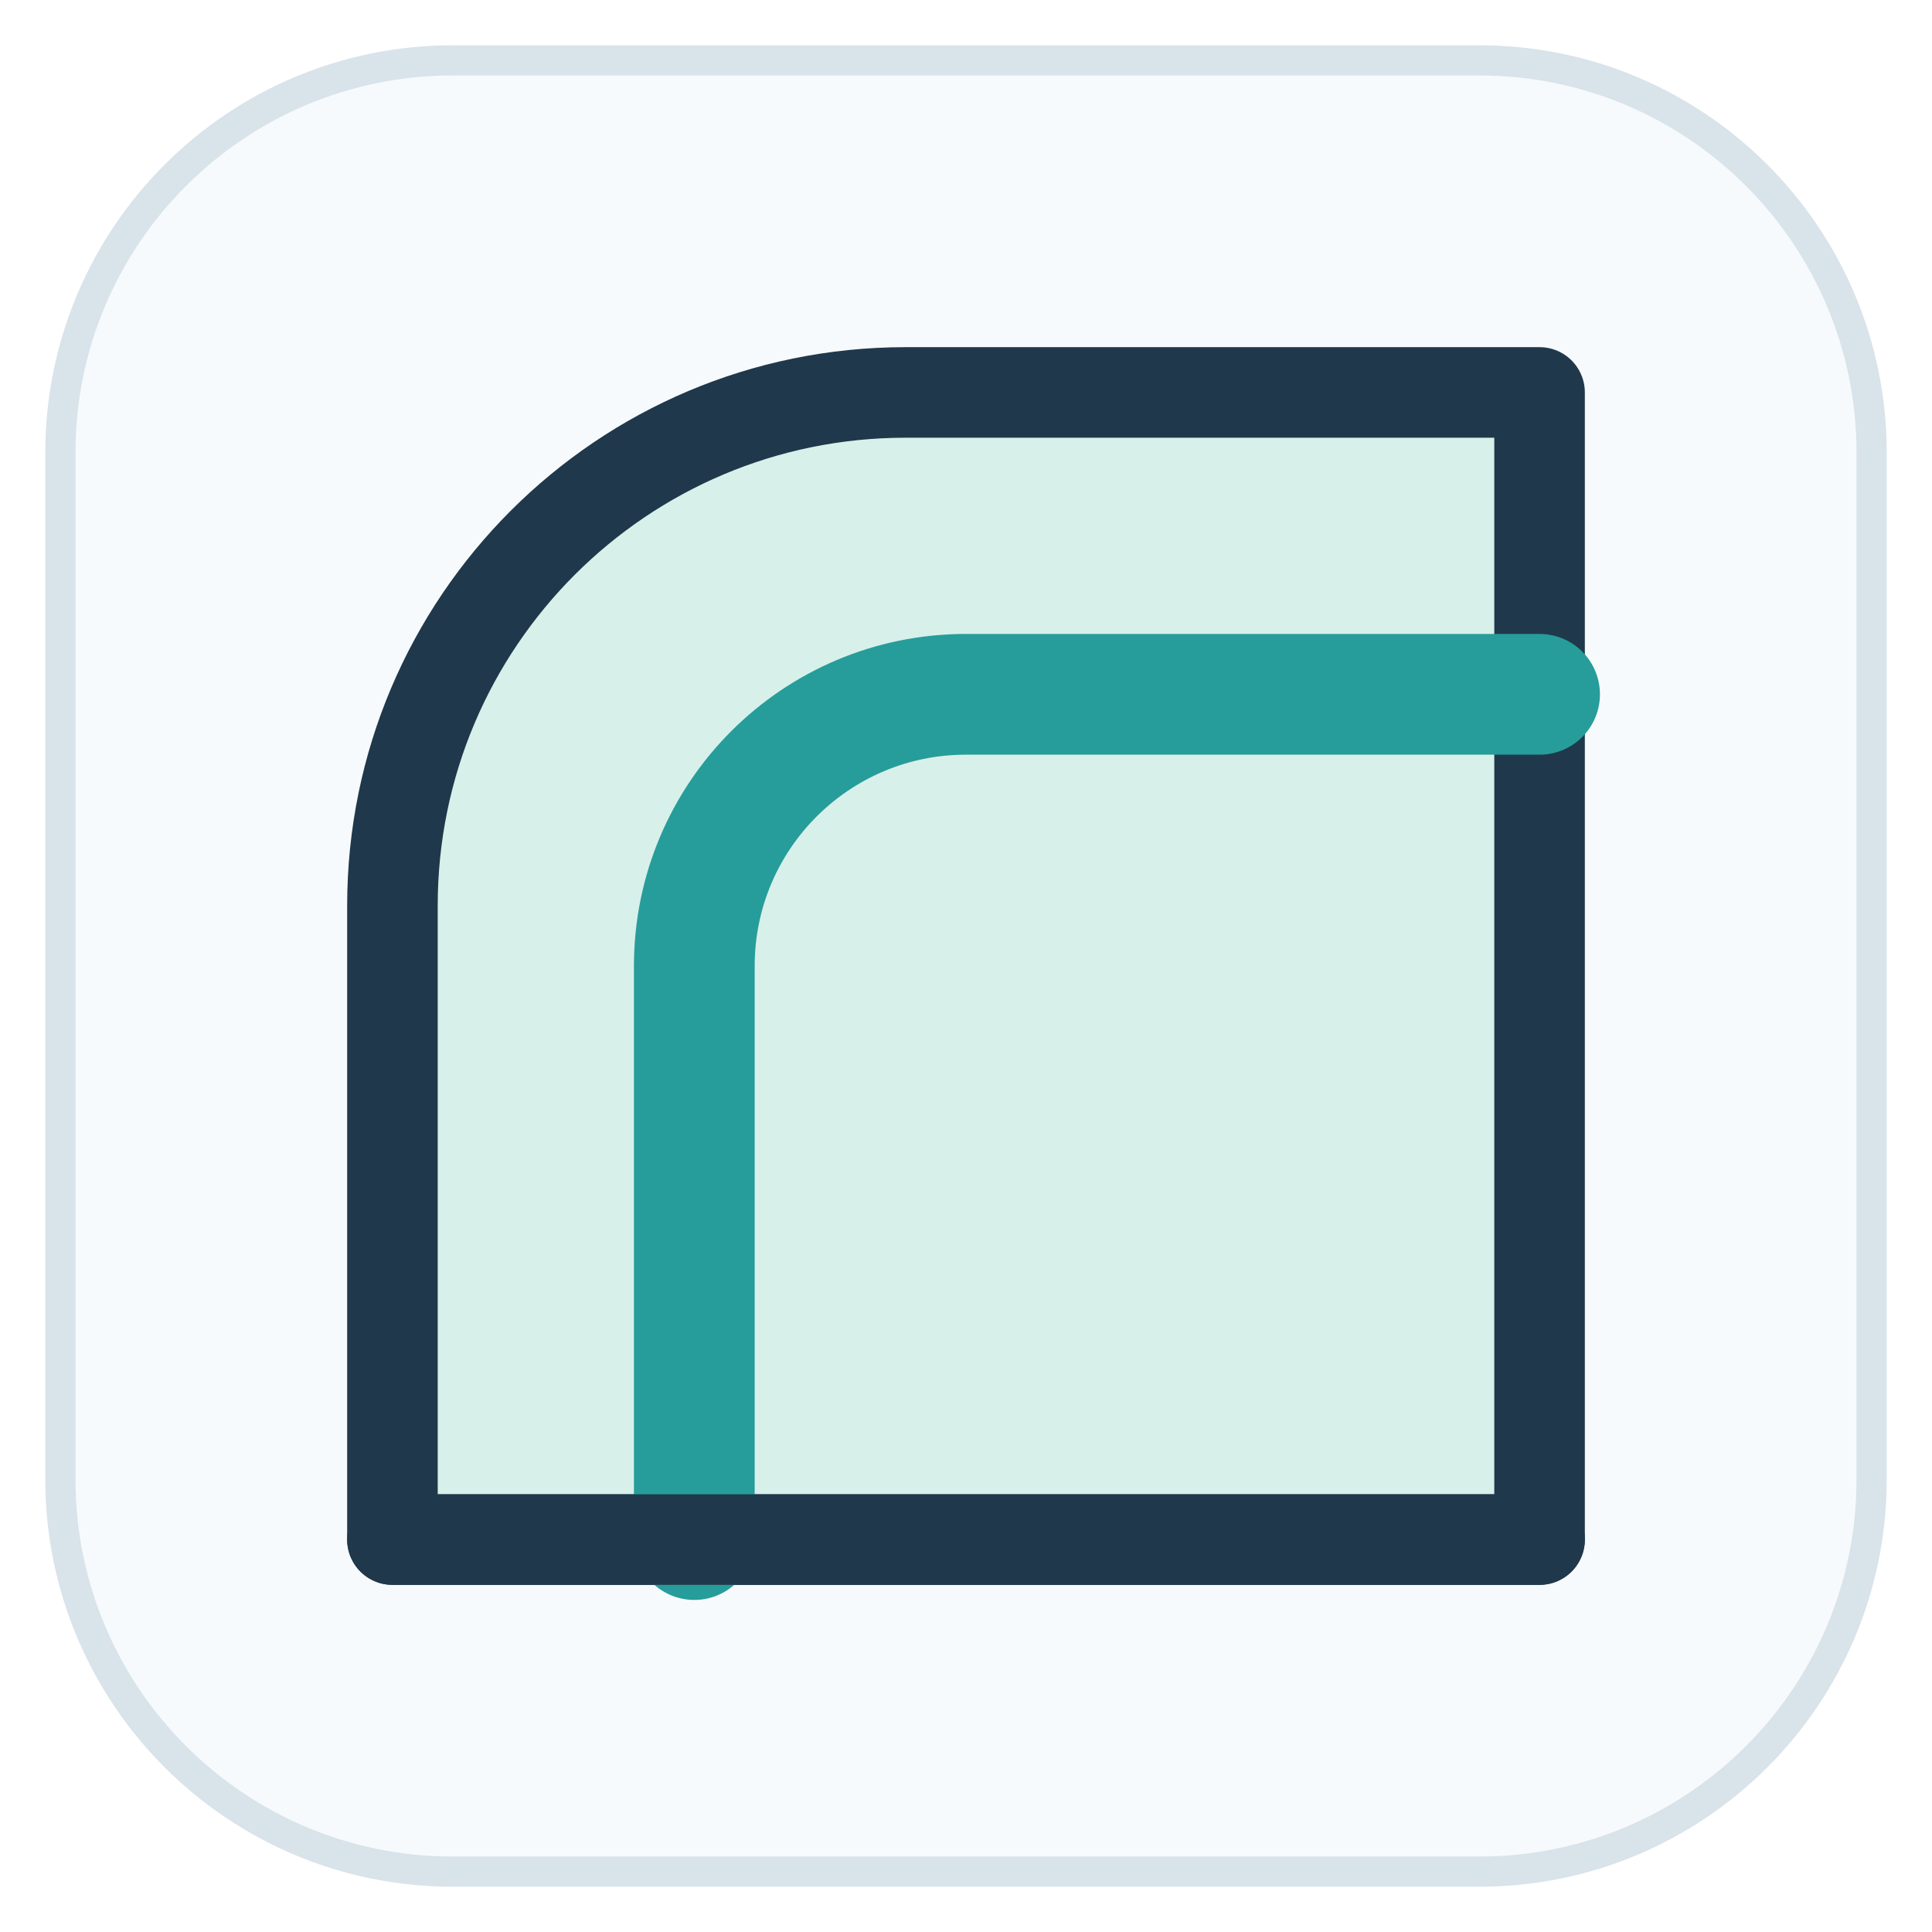
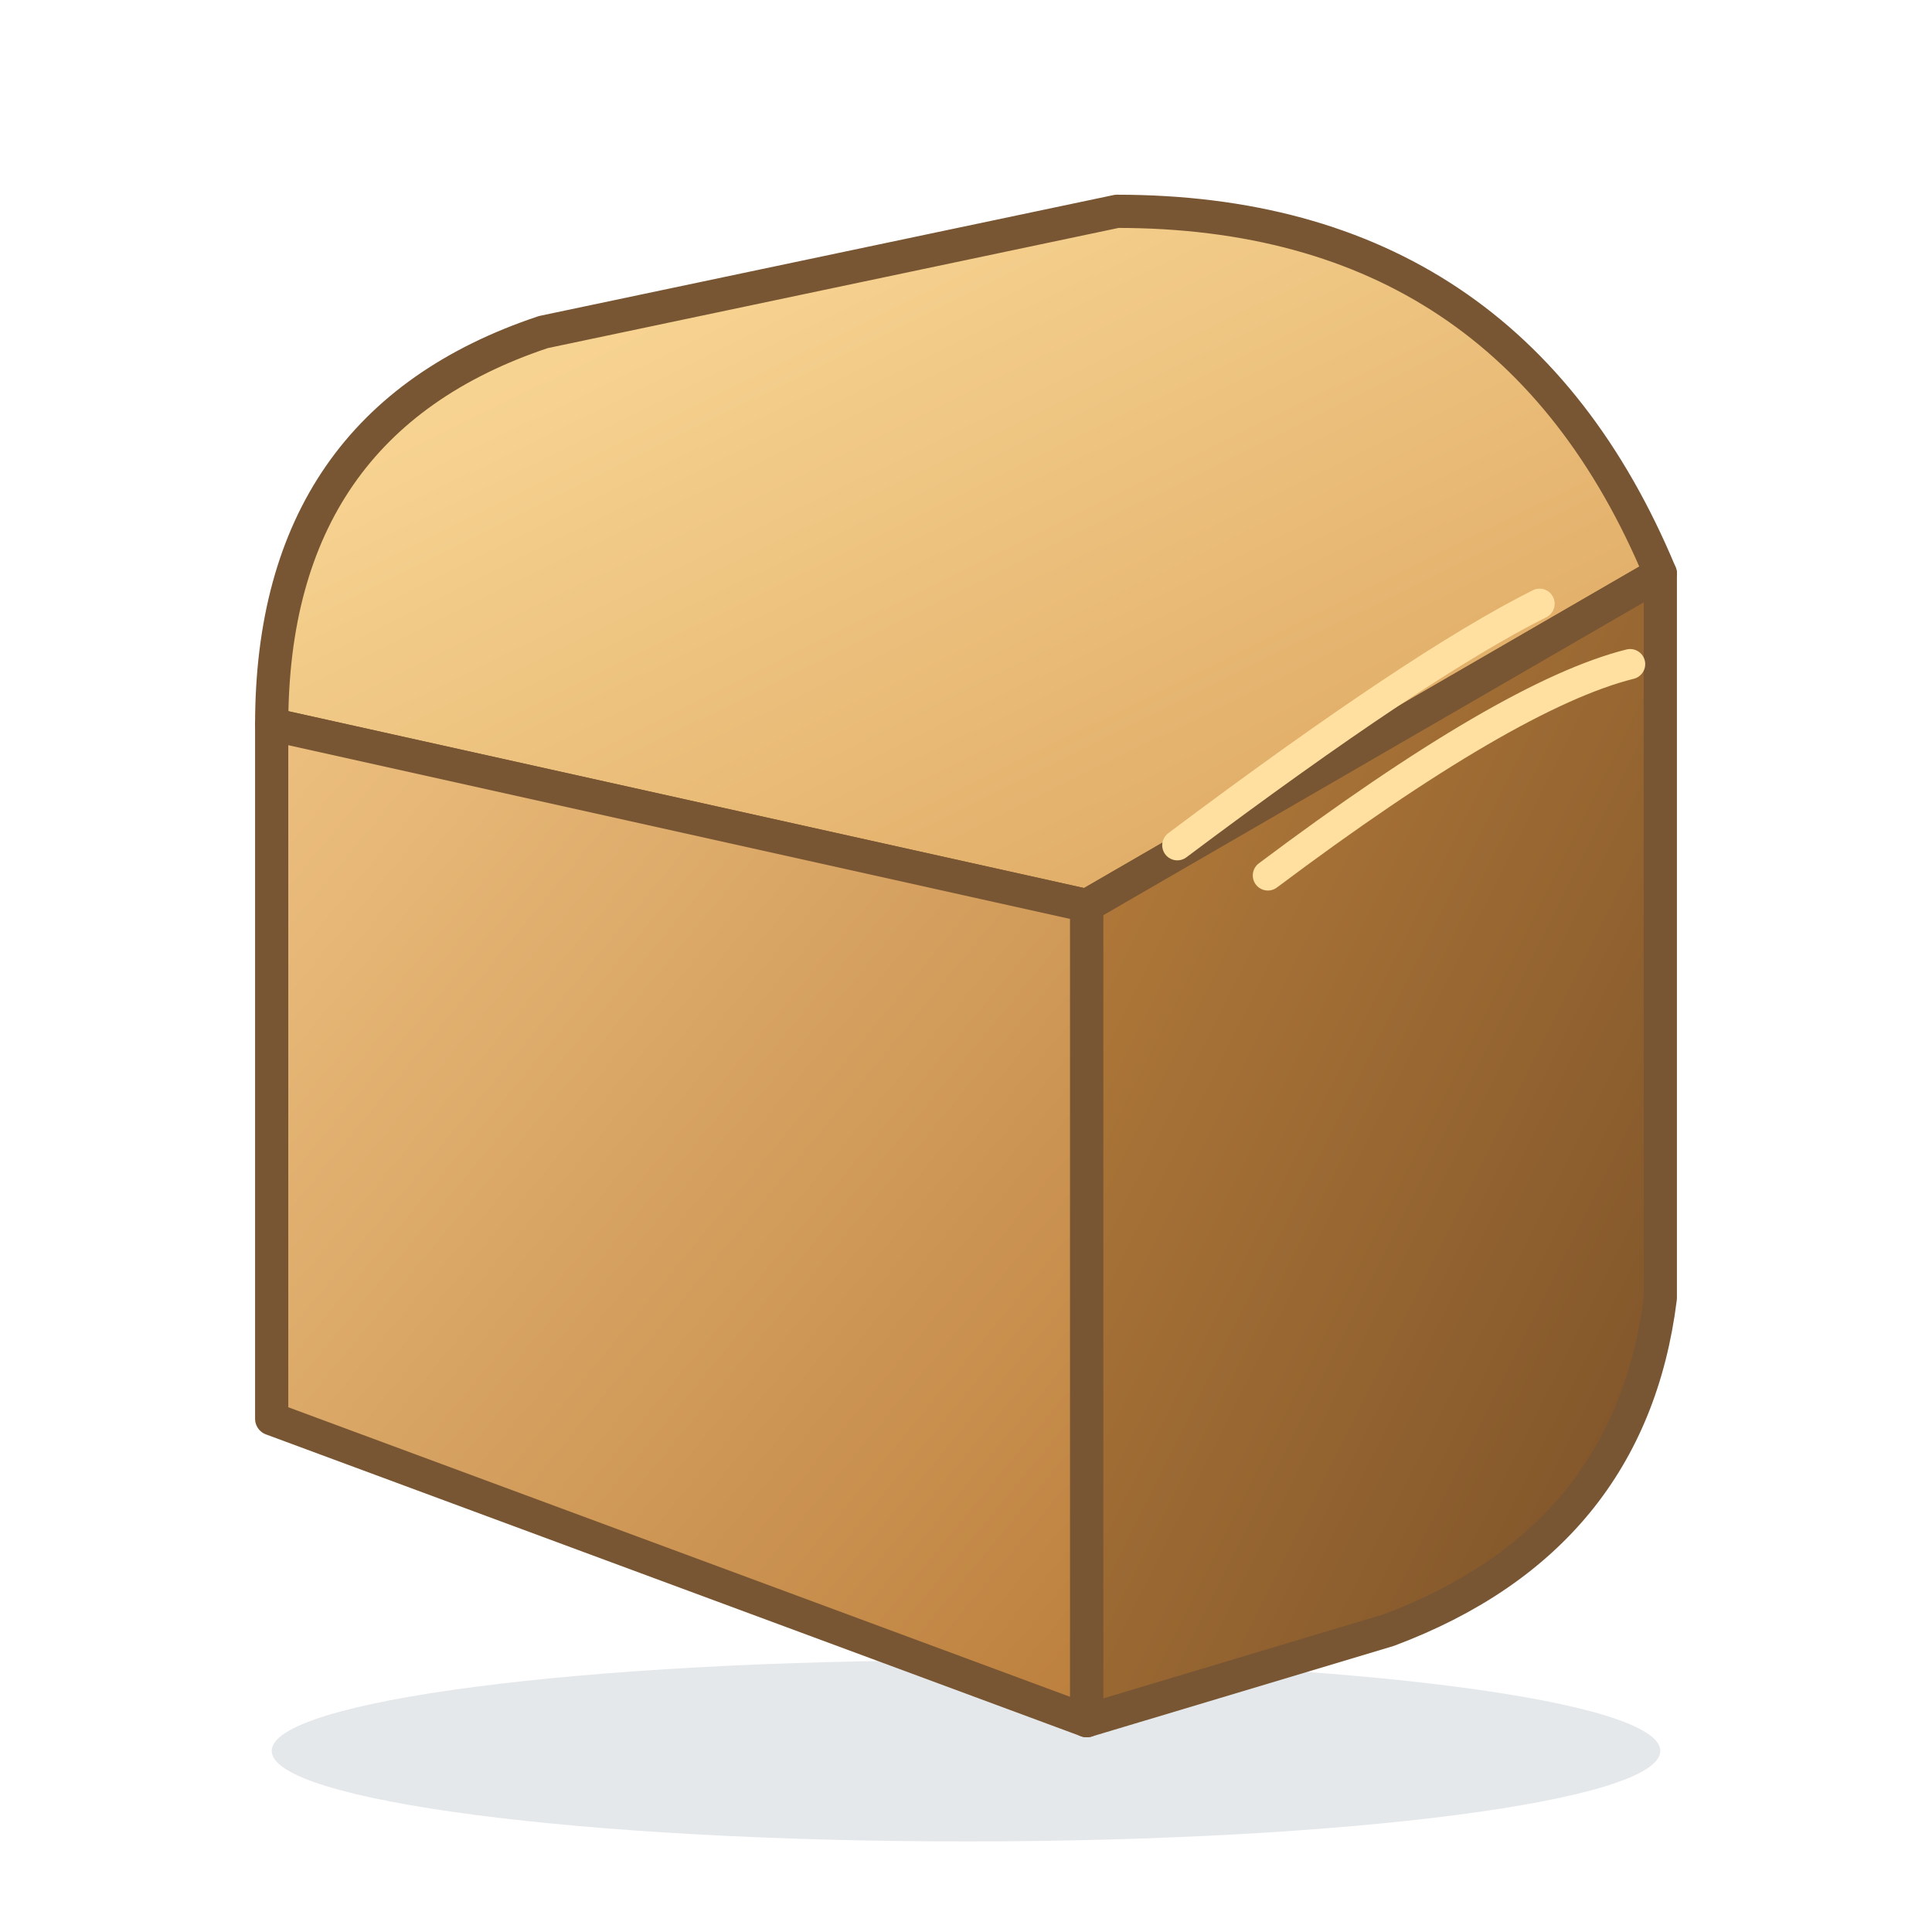
<svg xmlns="http://www.w3.org/2000/svg" width="64" height="64" viewBox="0 0 64 64">
-   <rect x="2" y="2" width="60" height="60" rx="13" fill="#F7FAFC" stroke="#D9E3EA" stroke-width="1" />
-   <g stroke="#20384B" stroke-width="3" stroke-linecap="round" stroke-linejoin="round">
-     <path d="M13 51V30A17 17 0 0 1 30 13H51V51Z" fill="#D8F0EA" stroke="#20384B" stroke-width="3" />
-     <path d="M23 51V32A9 9 0 0 1 32 23H51" fill="none" stroke="#269D9A" stroke-width="4" />
-     <path d="M13 51H51" fill="none" stroke="#20384B" stroke-width="3" />
+   <defs>
+     <linearGradient id="wood" x1="0" y1="0" x2="1" y2="1">
+       <stop stop-color="#EDC080" />
+       <stop offset="1" stop-color="#BC7F3D" />
+     </linearGradient>
+     <linearGradient id="top" x1="0" y1="0" x2="1" y2="1">
+       <stop stop-color="#FFE0A0" />
+       <stop offset="1" stop-color="#D9A15A" />
+     </linearGradient>
+     <linearGradient id="side" x1="0" y1="0" x2="1" y2="1">
+       <stop stop-color="#B97F3C" />
+       <stop offset="1" stop-color="#795028" />
+     </linearGradient>
+     <linearGradient id="metal" x1="0" y1="0" x2="1" y2="1">
+       <stop stop-color="#E9F1F7" />
+       <stop offset="1" stop-color="#8B9EAD" />
+     </linearGradient>
+     <linearGradient id="blue" x1="0" y1="0" x2="1" y2="1">
+       <stop stop-color="#40BBF2" />
+       <stop offset="1" stop-color="#1555A4" />
+     </linearGradient>
+     <linearGradient id="teal" x1="0" y1="0" x2="1" y2="1">
+       <stop stop-color="#59D2CE" />
+       <stop offset="1" stop-color="#178B99" />
+     </linearGradient>
+     <linearGradient id="purple" x1="0" y1="0" x2="1" y2="1">
+       <stop stop-color="#B5A0E6" />
+       <stop offset="1" stop-color="#7650B3" />
+     </linearGradient>
+     <linearGradient id="paper" x1="0" y1="0" x2="1" y2="1">
+       <stop stop-color="#FFFFFF" />
+       <stop offset="1" stop-color="#DFE5F2" />
+     </linearGradient>
+   </defs>
+   <ellipse cx="32" cy="58" rx="23" ry="3" fill="#20384B" opacity=".12" />
+   <g stroke="#435C70" stroke-width="1.7" stroke-linecap="round" stroke-linejoin="round">
+     <path d="M9 24Q9 14 18 11L37 7Q50 7 55 19L36 30Z" fill="url(#top)" stroke="#795633" stroke-width="1.1" stroke-linejoin="round" />
+     <path d="M9 24L36 30V57L9 47Z" fill="url(#wood)" stroke="#795633" stroke-width="1.1" stroke-linejoin="round" />
+     <path d="M36 30L55 19V43Q54 51 46 54L36 57Z" fill="url(#side)" stroke="#795633" stroke-width="1.1" stroke-linejoin="round" />
+     <path d="M39 28Q47 22 51 20M42 29Q50 23 54 22" fill="none" stroke="#FFE0A0" stroke-width="1" stroke-linejoin="round" />
  </g>
</svg>
